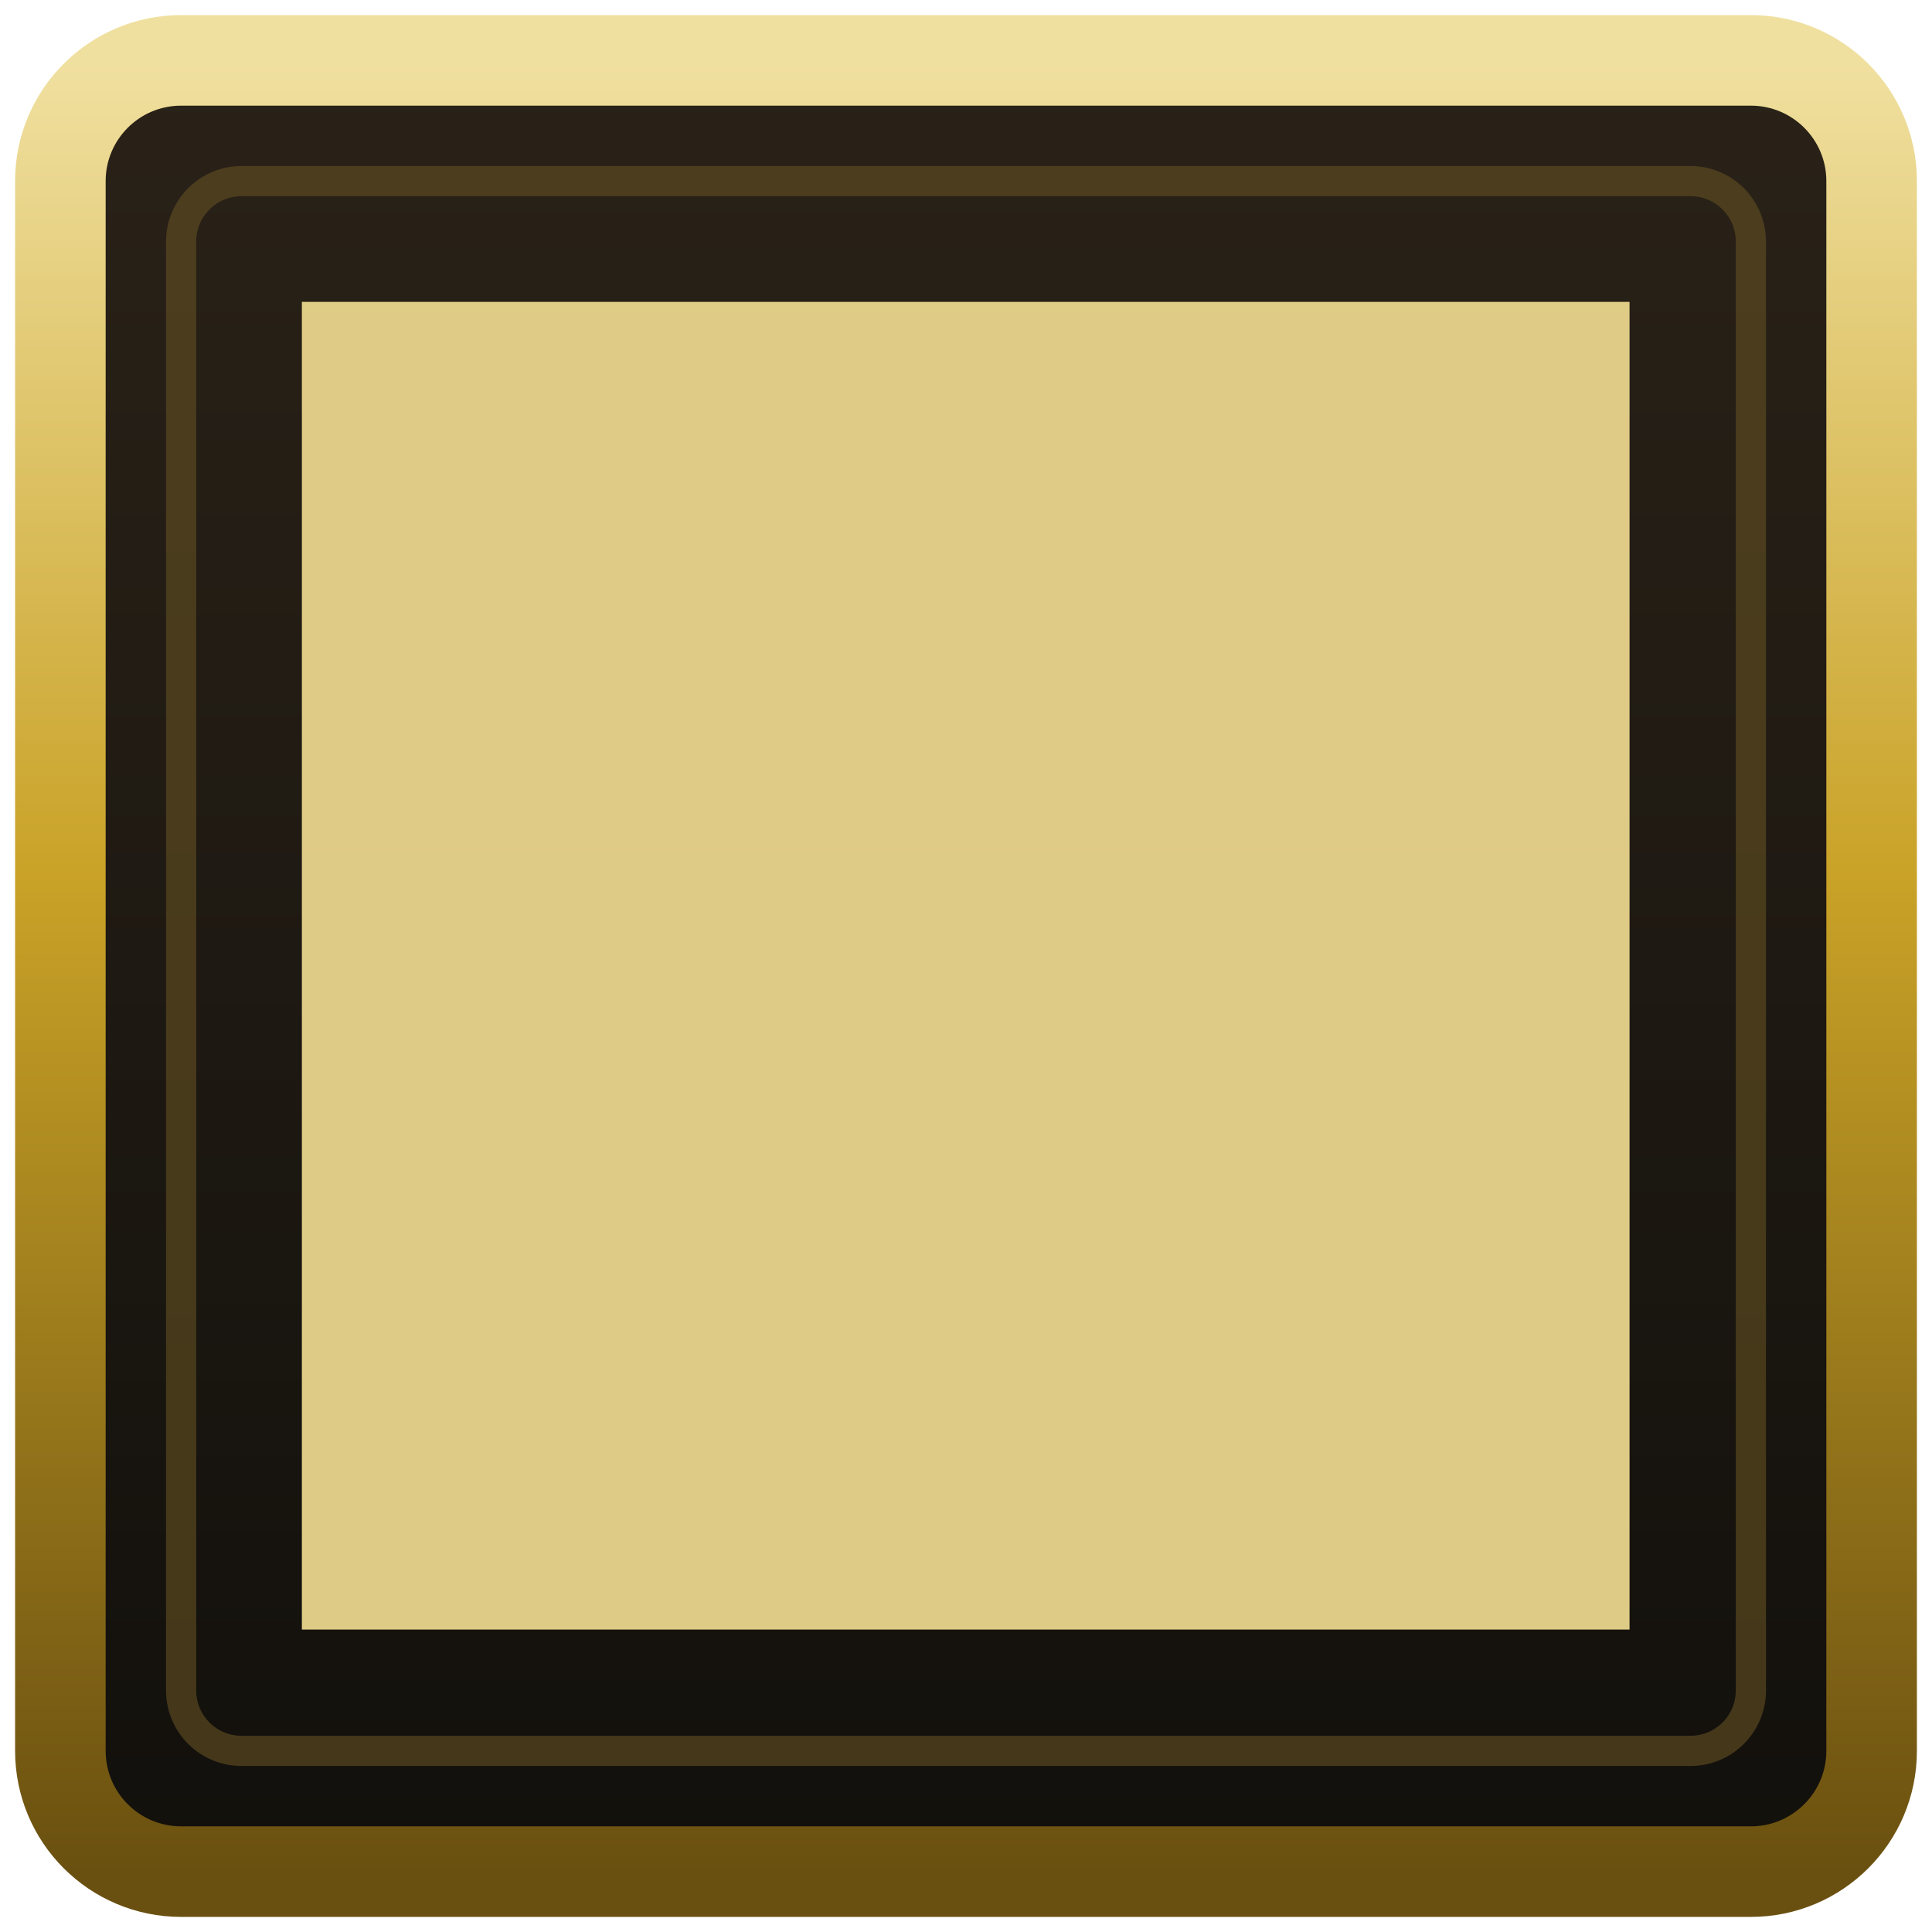
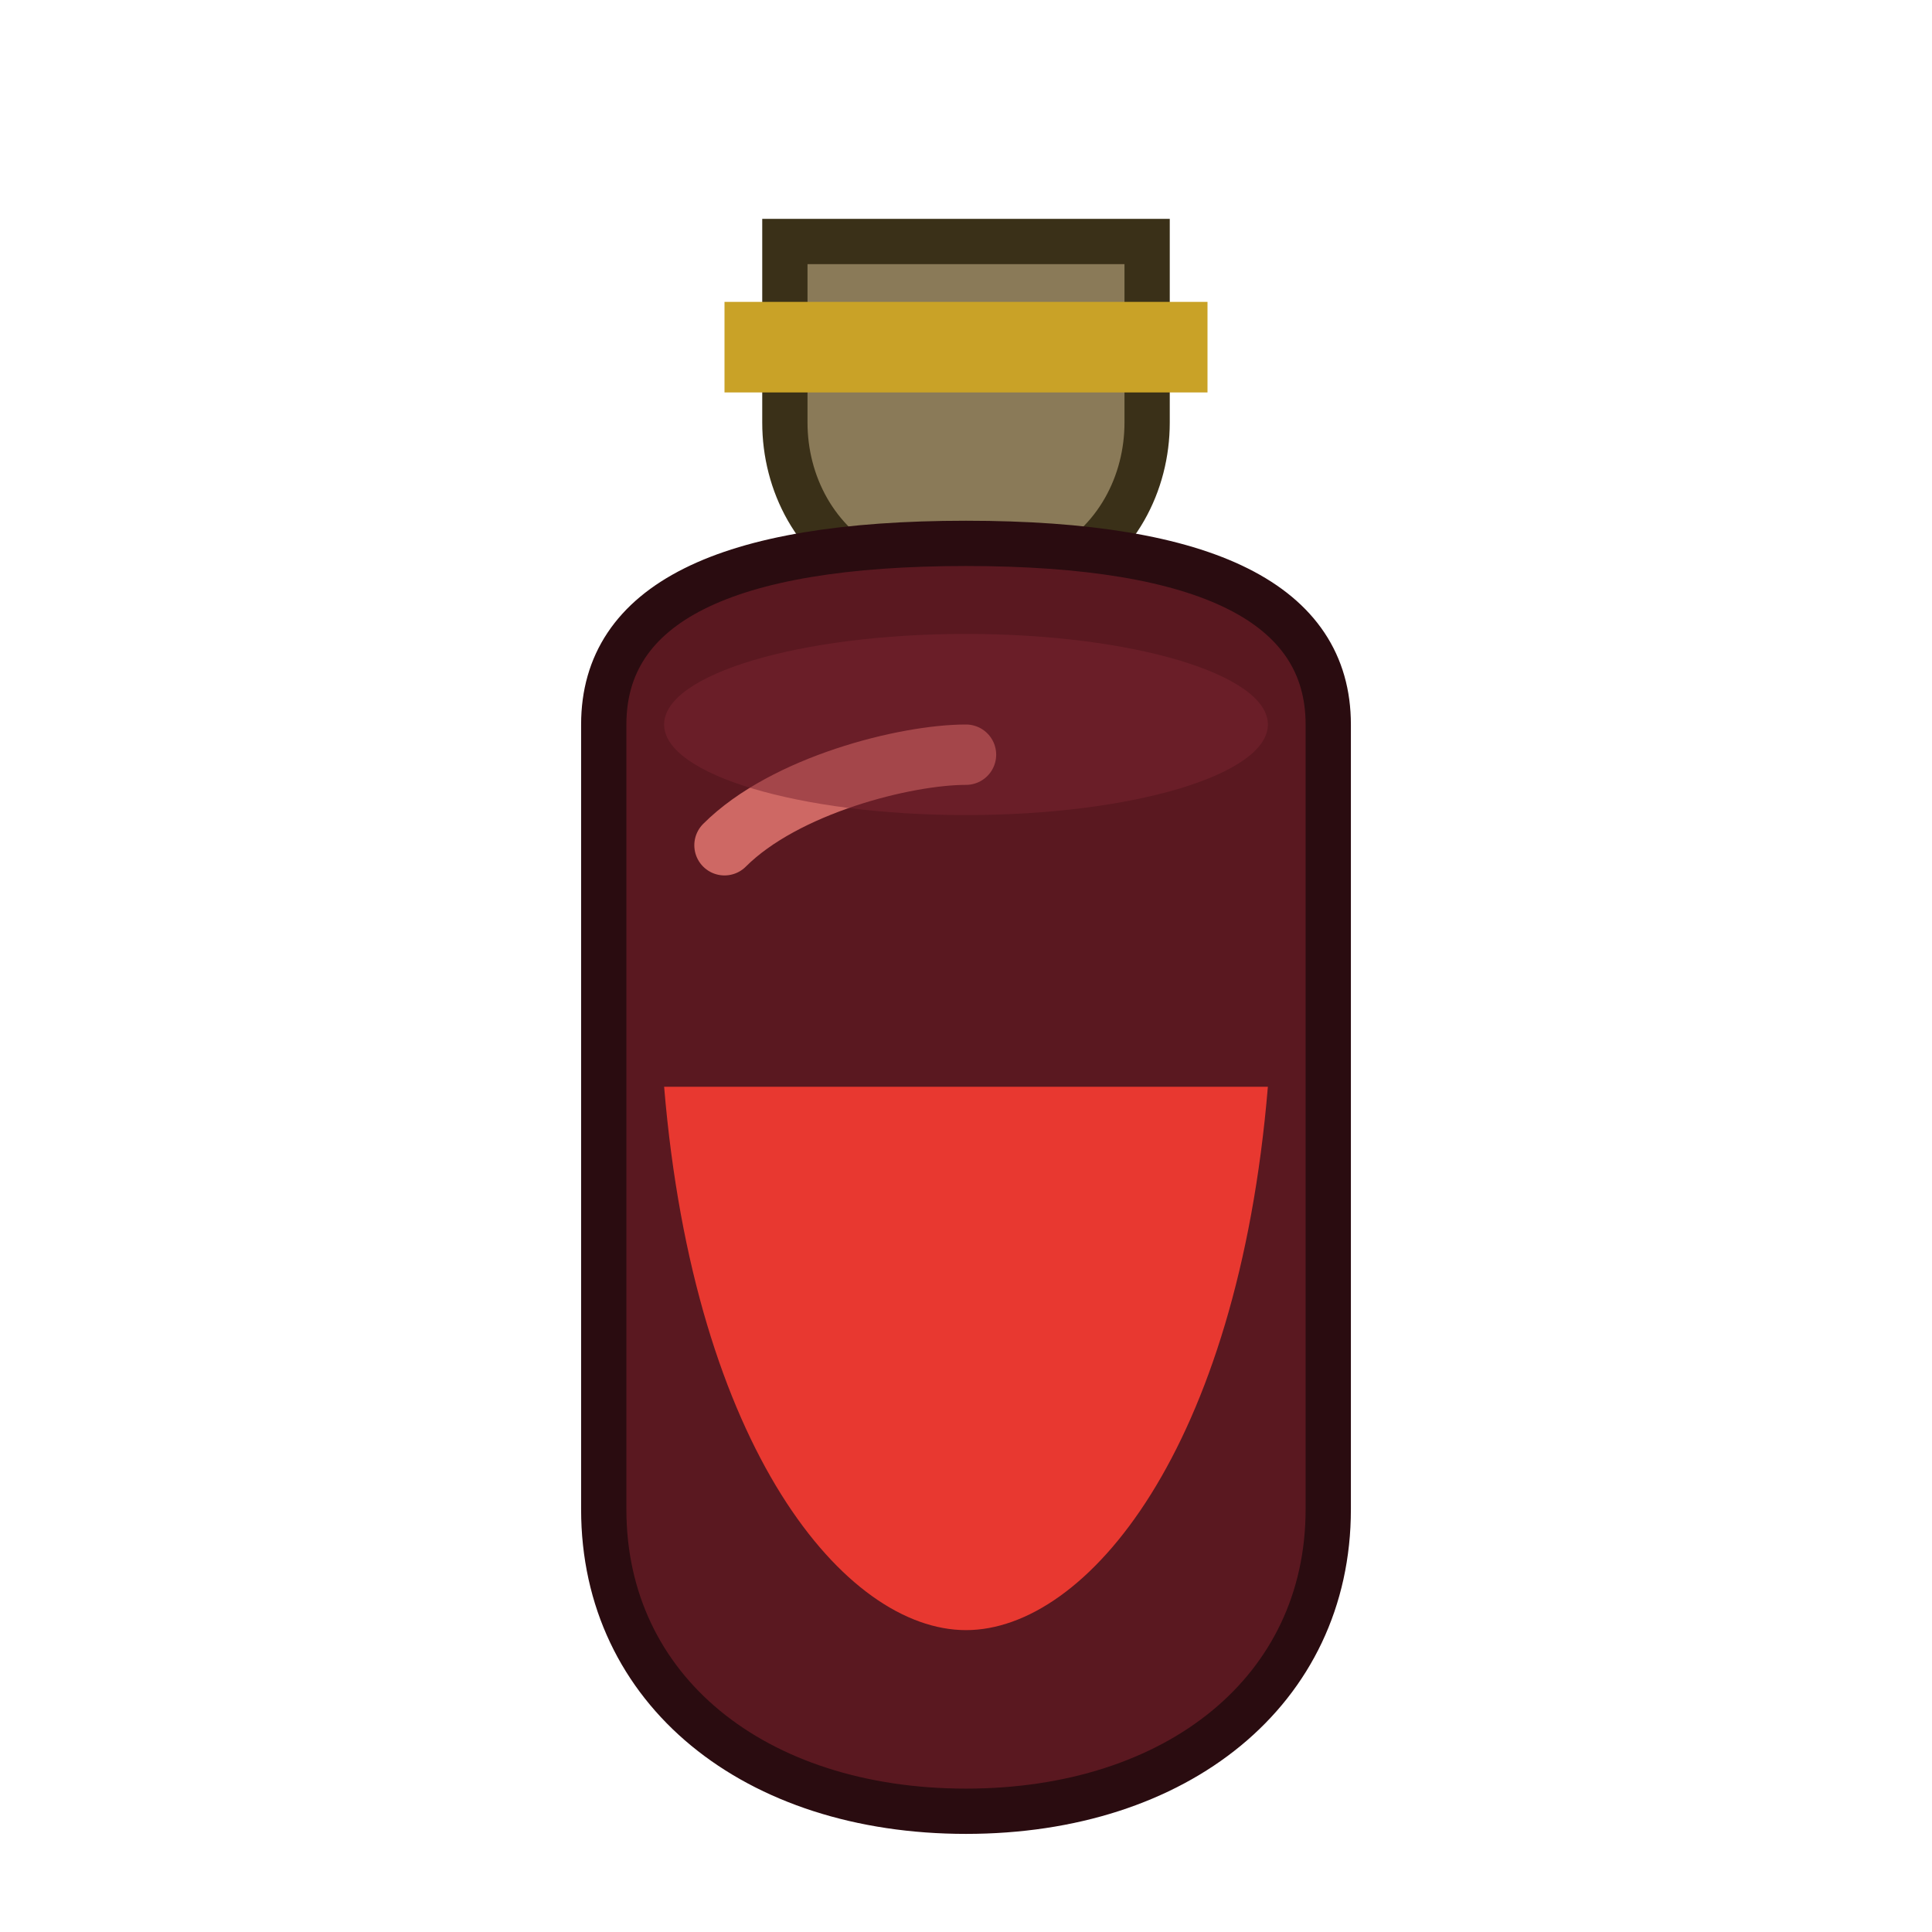
- <svg xmlns="http://www.w3.org/2000/svg" viewBox="0 0 64 64" width="64" height="64">
-   <defs>
-     <linearGradient id="bg" x1="0" y1="0" x2="0" y2="1">
-       <stop offset="0%" stop-color="#2a2218" />
-       <stop offset="100%" stop-color="#12100c" />
-     </linearGradient>
-     <linearGradient id="rim" x1="0" y1="0" x2="0" y2="1">
-       <stop offset="0%" stop-color="#f0e0a0" />
-       <stop offset="45%" stop-color="#c9a227" />
-       <stop offset="100%" stop-color="#6a5010" />
-     </linearGradient>
-   </defs>
-   <rect x="2" y="2" width="60" height="60" rx="4" fill="url(#bg)" stroke="url(#rim)" stroke-width="3" />
-   <rect x="6" y="6" width="52" height="52" rx="2" fill="none" stroke="#5a4820" stroke-width="1" opacity="0.7" />
-   <g transform="translate(10,10) scale(0.0859)" opacity="0.95">
-     <path fill="#e8d48b" d="M0 0h512v512H0z" />
-     <path fill="#e8d48b" d="M252.875 24.25l-11.53 42.906 141.218 37.875 11.5-42.905L252.875 24.25zm.78 65.563l-6.843 25.468-18.375-4.936c-42.78-11.464-87.073 13.496-98.562 56.375L80 352.843c-11.49 42.88 14.12 87.232 57 98.72l143.438 38.436c42.88 11.49 86.63-14.376 98.093-57.156l49.876-186.156c11.462-42.78-13.752-86.44-56.53-97.907v-.03l-19.032-5.094 6.812-25.437-18.03-4.845-9.25 34.5-2.407 9 .124.03c-9.833 28.888 56.393 96.208 82.312 64.69.418 6.612-.198 13.437-2.03 20.28l-2.75 10.22h-45.72c9.88 13.787 13.913 32.493 7.656 53.155-9.313 30.756-36.22 45.28-62.687 58.125-26.467 12.846-53.43 24.8-70.28 47.97L222.687 430.5 219.78 407c-3.545-28.56-21.868-51.723-38.78-75.813-8.456-12.044-16.508-24.29-21.406-37.968-4.487-12.53-6.085-26.434-2.563-41.126h-30.686l21.594-80.563c8.87-33.105 42.48-52.054 75.687-43.155l27.406 7.344 9 2.436 2.44-9.03 9.25-34.47-18.064-4.844zM217.47 220.188c-17.402.35-34.707 10.976-41.44 33.25-3.707 12.27-2.716 22.65 1.157 33.468 3.874 10.817 10.928 21.855 19.125 33.53 13.337 18.998 29.728 39.8 37.782 65.69 19.37-18.71 43.527-29.34 64.594-39.563 25.93-12.587 46.112-23.974 53-46.72 7.507-24.79-2.893-40.962-19.344-49-16.45-8.037-39.098-6.47-56.156 10.5l-11.907 11.844-3.81-16.375c-5.908-25.504-23.357-36.304-41.314-36.625-.56-.01-1.126-.01-1.687 0z" />
-   </g>
+ <svg xmlns="http://www.w3.org/2000/svg" viewBox="0 0 64 64" width="64" height="64" fill="none">
+   <path d="M26 8h12v6c0 2-1 4-3 5v3h-6v-3c-2-1-3-3-3-5V8z" fill="#8a7a58" stroke="#3a3018" stroke-width="1.5" />
+   <path d="M24 10h16v3H24z" fill="#c9a227" />
+   <path d="M20 24c0-4 4-6 12-6s12 2 12 6v26c0 6-5 10-12 10s-12-4-12-10V24z" fill="#5a1820" stroke="#2a0c10" stroke-width="1.5" />
+   <path d="M22 36c1 12 6 18 10 18s9-6 10-18H22z" fill="#e83830" />
+   <path d="M24 28c2-2 6-3 8-3" stroke="#ff8a80" stroke-width="2" stroke-linecap="round" opacity="0.7" />
+   <ellipse cx="32" cy="24" rx="10" ry="3" fill="#7a2430" opacity="0.5" />
</svg>
